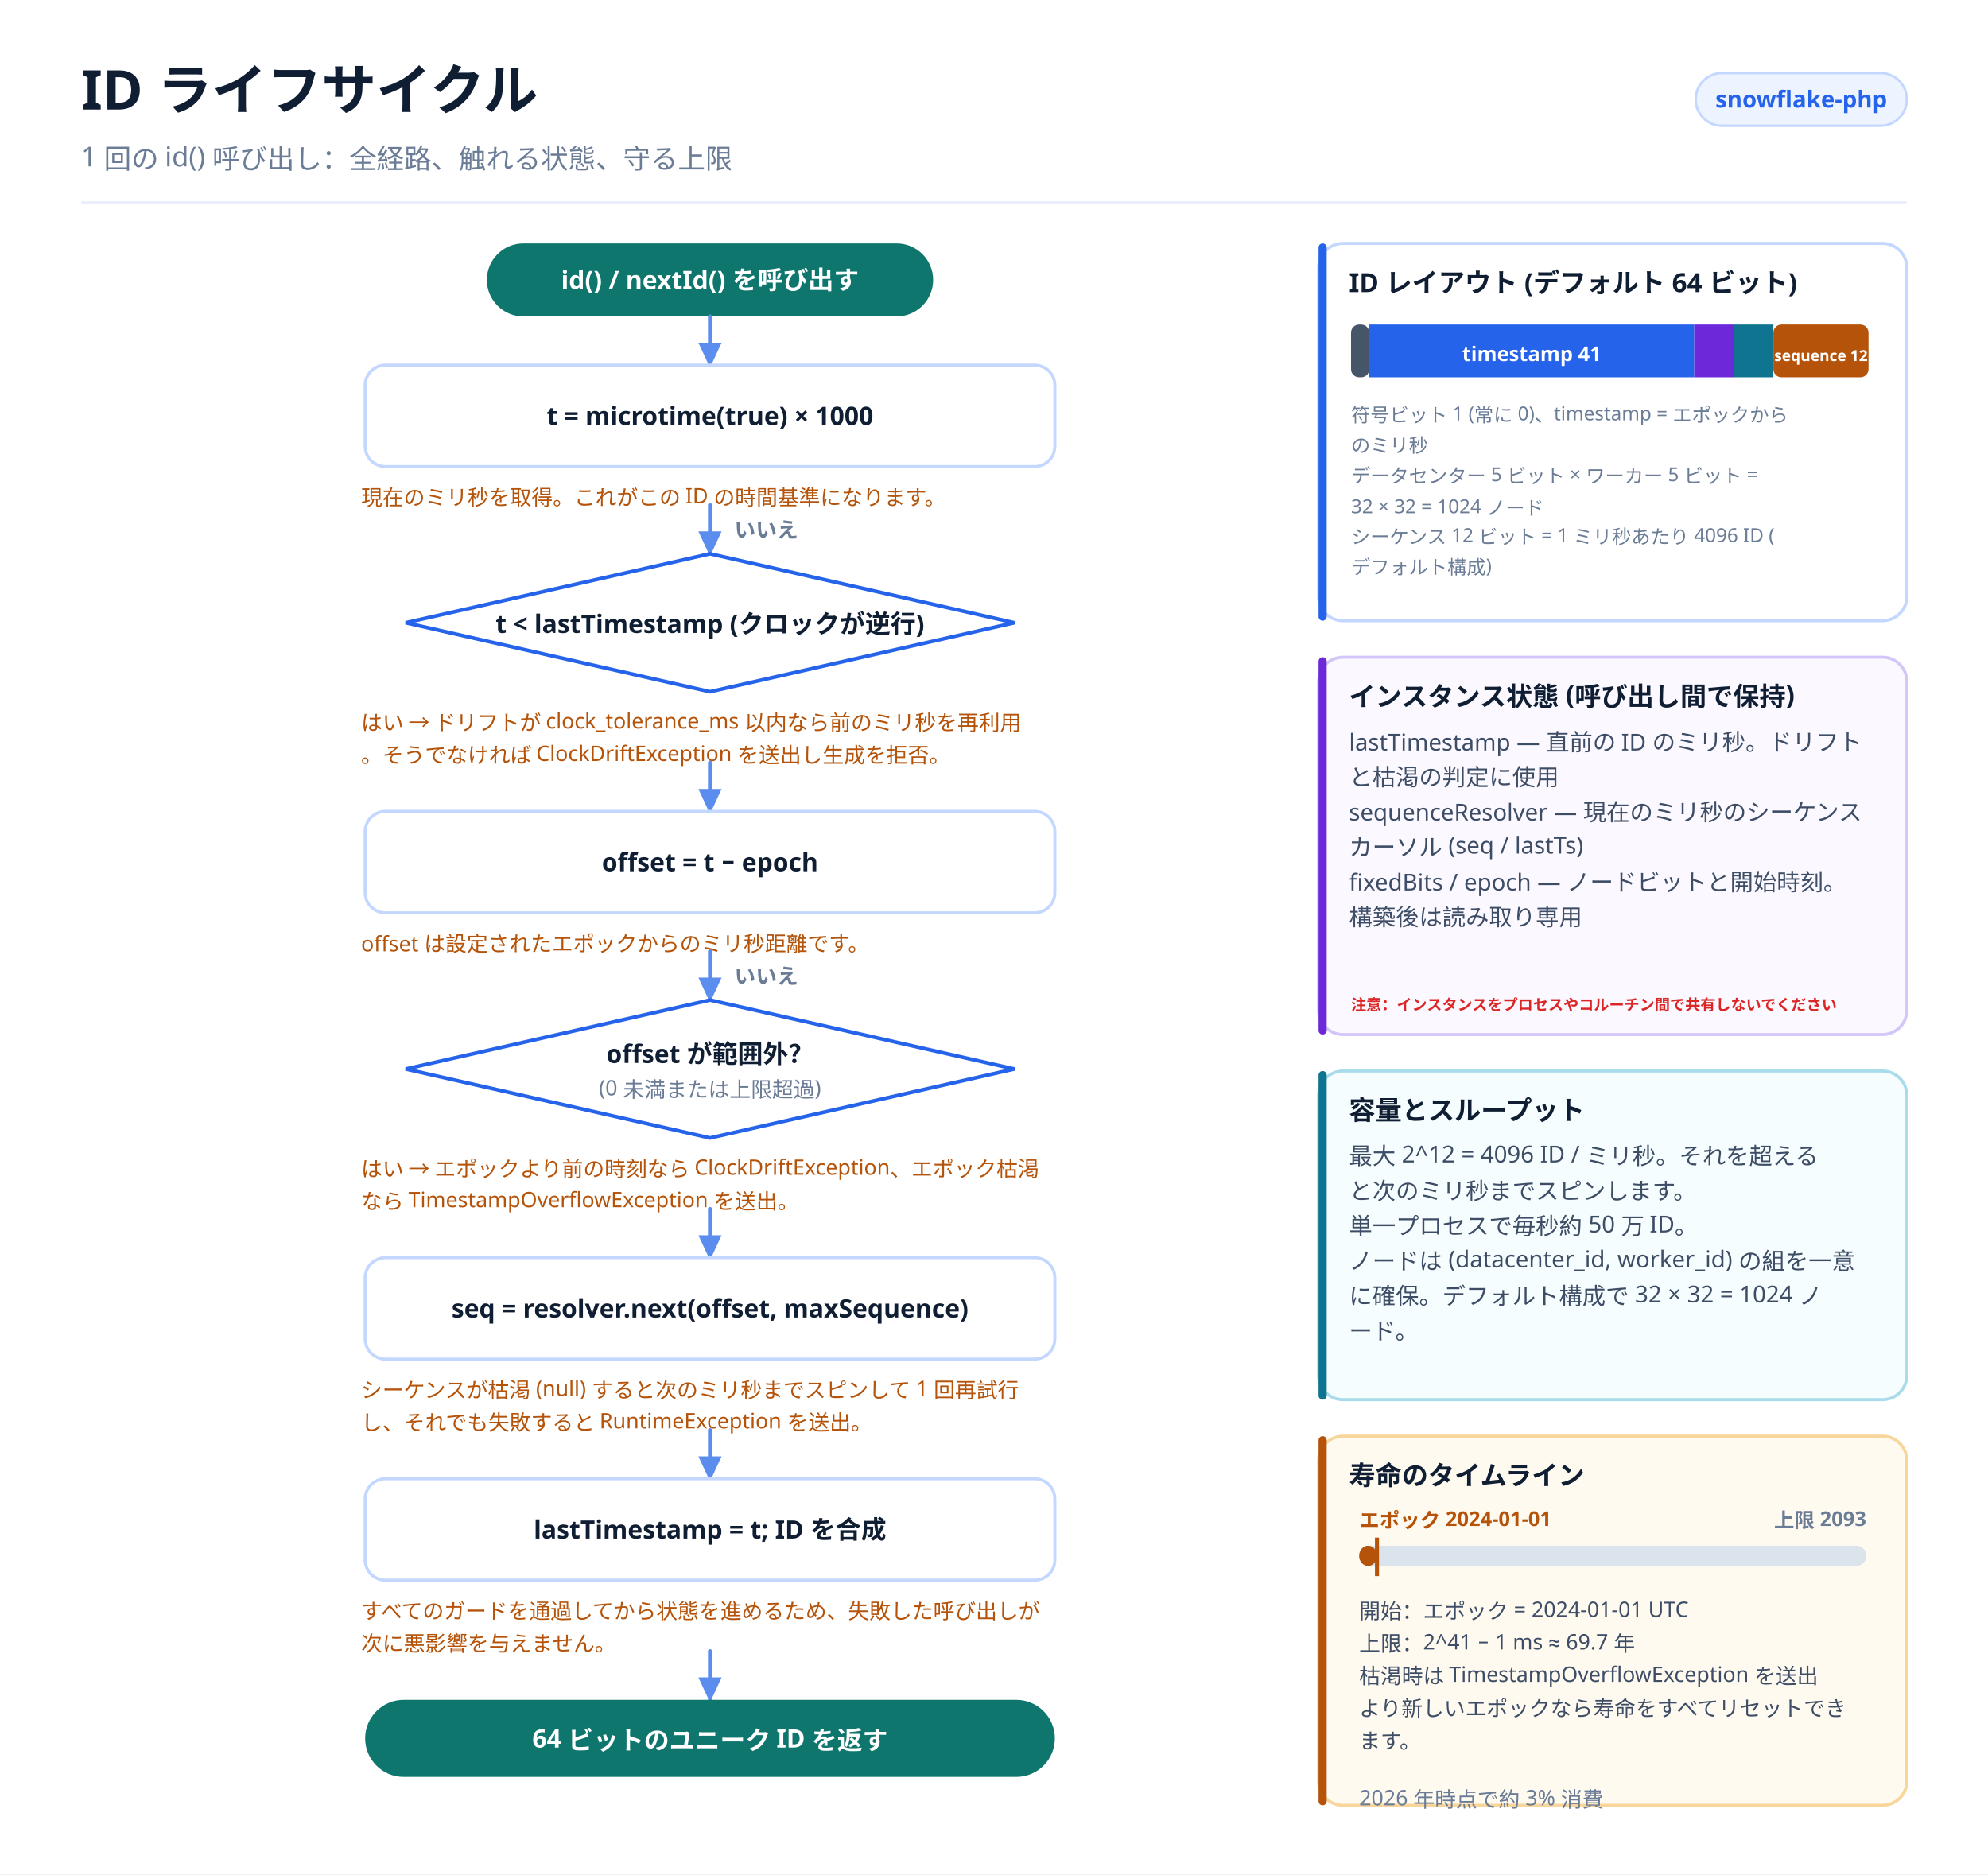
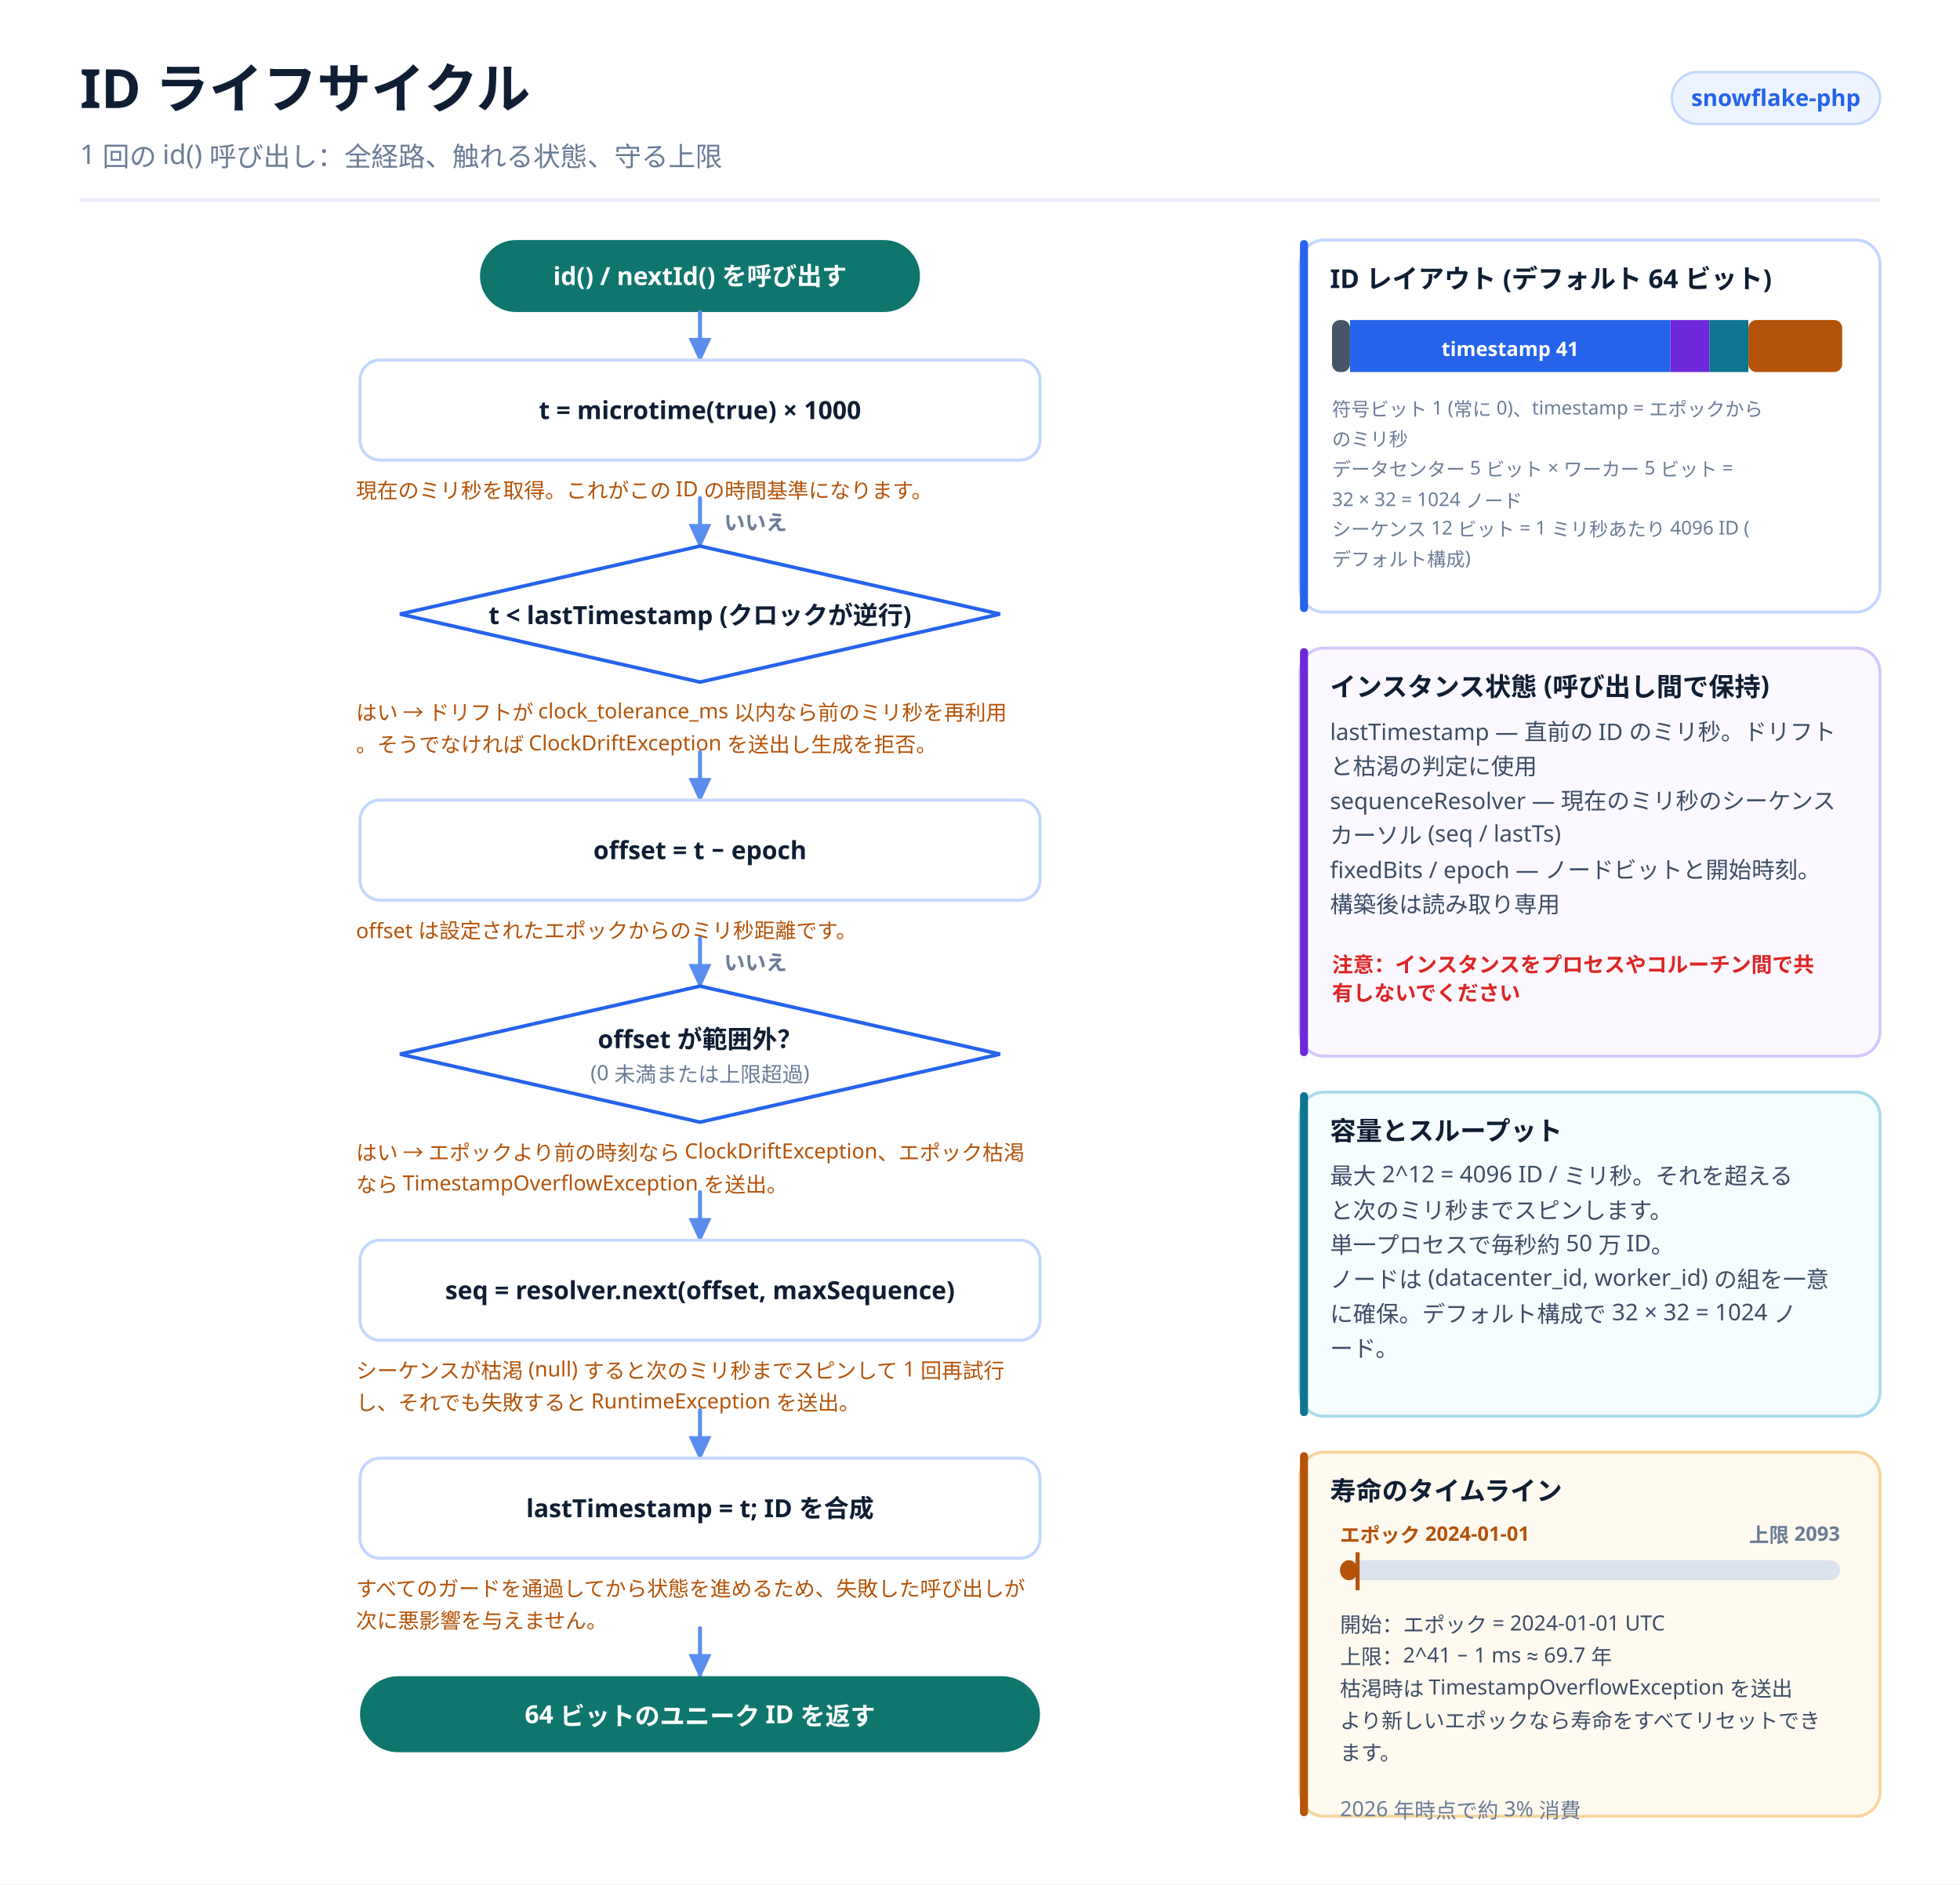
- <svg xmlns="http://www.w3.org/2000/svg" viewBox="0 0 980 924" width="980" height="924" role="img" font-family="-apple-system, BlinkMacSystemFont, 'Segoe UI', 'Noto Sans', 'PingFang SC', 'Hiragino Sans', 'Yu Gothic', 'Malgun Gothic', Roboto, 'Noto Sans CJK SC', 'Source Han Sans SC', 'Microsoft YaHei', 'Kohinoor Devanagari', 'Devanagari Sangam MN', 'Nirmala UI', 'Noto Sans Devanagari', 'Bangla MN', 'Bangla Sangam MN', 'Noto Sans Bengali', 'Geeza Pro', 'Noto Sans Arabic', Arial, sans-serif">
+ <svg xmlns="http://www.w3.org/2000/svg" viewBox="0 0 980 942" width="980" height="942" role="img" font-family="-apple-system, BlinkMacSystemFont, 'Segoe UI', 'Noto Sans', 'PingFang SC', 'Hiragino Sans', 'Yu Gothic', 'Malgun Gothic', Roboto, 'Noto Sans CJK SC', 'Source Han Sans SC', 'Microsoft YaHei', 'Kohinoor Devanagari', 'Devanagari Sangam MN', 'Nirmala UI', 'Noto Sans Devanagari', 'Bangla MN', 'Bangla Sangam MN', 'Noto Sans Bengali', 'Geeza Pro', 'Noto Sans Arabic', Arial, sans-serif">
  <defs>
    <marker id="mk-5b8def" viewBox="0 0 10 10" refX="8.5" refY="5" markerWidth="6.5" markerHeight="6.5" orient="auto">
      <path d="M0,0.6 L9.5,5 L0,9.4 z" fill="#5b8def" />
    </marker>
  </defs>
-   <rect width="980" height="924" fill="#ffffff" />
+   <rect width="980" height="942" fill="#ffffff" />
  <text x="40" y="54" font-size="27.0" fill="#0f1e33" font-weight="700">ID ライフサイクル</text>
  <text x="40" y="82" font-size="13.5" fill="#6b7c96" font-weight="400">1 回の id() 呼び出し：全経路、触れる状態、守る上限</text>
  <line x1="40.0" y1="100.0" x2="940.0" y2="100.0" stroke="#e8eefa" stroke-width="1.5" stroke-linecap="butt" />
  <rect x="835.9" y="36.0" width="104.1" height="26.0" rx="13" fill="#eef4ff" stroke="#c3d7ff" stroke-width="1.2" />
  <text x="887.937" y="53" font-size="11.5" fill="#2563eb" font-weight="600" text-anchor="middle">snowflake-php</text>
  <rect x="650.0" y="120.0" width="290.0" height="186.0" rx="12" fill="#fff" stroke="#c3d7ff" stroke-width="1.5" />
  <rect x="650.0" y="120.0" width="4.0" height="186.0" rx="2" fill="#2563eb" />
  <text x="665" y="144" font-size="13.0" fill="#0f1e33" font-weight="700">ID レイアウト (デフォルト 64 ビット)</text>
  <rect x="666.0" y="160.0" width="9.0" height="26.0" rx="4" fill="#475569" />
  <rect x="675.0" y="160.0" width="160.2" height="26.0" rx="0" fill="#2563eb" />
  <text x="755.078" y="178" font-size="10.0" fill="#fff" font-weight="600" text-anchor="middle">timestamp 41</text>
  <rect x="835.2" y="160.0" width="19.5" height="26.0" rx="0" fill="#6d28d9" />
  <rect x="854.7" y="160.0" width="19.5" height="26.0" rx="0" fill="#0e7490" />
  <rect x="874.2" y="160.0" width="46.9" height="26.0" rx="4" fill="#b45309" />
-   <text x="897.656" y="178" font-size="7.5" fill="#fff" font-weight="600" text-anchor="middle">sequence 12</text>
  <text x="666" y="208" font-size="9.5" fill="#6b7c96" font-weight="400">符号ビット 1 (常に 0)、timestamp = エポックから</text>
  <text x="666" y="223" font-size="9.5" fill="#6b7c96" font-weight="400">のミリ秒</text>
  <text x="666" y="238" font-size="9.5" fill="#6b7c96" font-weight="400">データセンター 5 ビット × ワーカー 5 ビット =</text>
  <text x="666" y="253" font-size="9.5" fill="#6b7c96" font-weight="400">32 × 32 = 1024 ノード</text>
  <text x="666" y="268" font-size="9.5" fill="#6b7c96" font-weight="400">シーケンス 12 ビット = 1 ミリ秒あたり 4096 ID (</text>
  <text x="666" y="283" font-size="9.5" fill="#6b7c96" font-weight="400">デフォルト構成)</text>
-   <rect x="650.0" y="324.0" width="290.0" height="186.0" rx="12" fill="#fbf9ff" stroke="#d5c6fa" stroke-width="1.5" />
-   <rect x="650.0" y="324.0" width="4.0" height="186.0" rx="2" fill="#6d28d9" />
+   <rect x="650.0" y="324.0" width="290.0" height="204.0" rx="12" fill="#fbf9ff" stroke="#d5c6fa" stroke-width="1.5" />
+   <rect x="650.0" y="324.0" width="4.0" height="204.0" rx="2" fill="#6d28d9" />
  <text x="665" y="348" font-size="13.0" fill="#0f1e33" font-weight="700">インスタンス状態 (呼び出し間で保持)</text>
  <text x="665" y="370.0" font-size="11.5" fill="#3d4d66" font-weight="400">lastTimestamp — 直前の ID のミリ秒。ドリフト</text>
  <text x="665" y="387.25" font-size="11.5" fill="#3d4d66" font-weight="400">と枯渇の判定に使用</text>
  <text x="665" y="404.5" font-size="11.5" fill="#3d4d66" font-weight="400">sequenceResolver — 現在のミリ秒のシーケンス</text>
  <text x="665" y="421.75" font-size="11.5" fill="#3d4d66" font-weight="400">カーソル (seq / lastTs)</text>
  <text x="665" y="439.0" font-size="11.5" fill="#3d4d66" font-weight="400">fixedBits / epoch — ノードビットと開始時刻。</text>
  <text x="665" y="456.25" font-size="11.5" fill="#3d4d66" font-weight="400">構築後は読み取り専用</text>
-   <text x="666" y="498" font-size="7.5" fill="#dc2626" font-weight="600">注意：インスタンスをプロセスやコルーチン間で共有しないでください</text>
-   <rect x="650.0" y="528.0" width="290.0" height="162.0" rx="12" fill="#f6fdfe" stroke="#a9dcea" stroke-width="1.5" />
-   <rect x="650.0" y="528.0" width="4.0" height="162.0" rx="2" fill="#0e7490" />
-   <text x="665" y="552" font-size="13.0" fill="#0f1e33" font-weight="700">容量とスループット</text>
-   <text x="665" y="574.0" font-size="11.5" fill="#3d4d66" font-weight="400">最大 2^12 = 4096 ID / ミリ秒。それを超える</text>
-   <text x="665" y="591.25" font-size="11.5" fill="#3d4d66" font-weight="400">と次のミリ秒までスピンします。</text>
-   <text x="665" y="608.5" font-size="11.5" fill="#3d4d66" font-weight="400">単一プロセスで毎秒約 50 万 ID。</text>
-   <text x="665" y="625.75" font-size="11.5" fill="#3d4d66" font-weight="400">ノードは (datacenter_id, worker_id) の組を一意</text>
-   <text x="665" y="643.0" font-size="11.5" fill="#3d4d66" font-weight="400">に確保。デフォルト構成で 32 × 32 = 1024 ノ</text>
-   <text x="665" y="660.25" font-size="11.5" fill="#3d4d66" font-weight="400">ード。</text>
-   <rect x="650.0" y="708.0" width="290.0" height="182.0" rx="12" fill="#fffaf0" stroke="#f7d59b" stroke-width="1.5" />
-   <rect x="650.0" y="708.0" width="4.0" height="182.0" rx="2" fill="#b45309" />
-   <text x="665" y="732" font-size="13.0" fill="#0f1e33" font-weight="700">寿命のタイムライン</text>
-   <rect x="670.0" y="762.0" width="250.0" height="10.0" rx="5" fill="#dbe3ec" />
-   <rect x="670.0" y="762.0" width="8.8" height="10.0" rx="5" fill="#b45309" />
-   <line x1="678.8" y1="758.0" x2="678.8" y2="777.0" stroke="#b45309" stroke-width="2" stroke-linecap="butt" />
-   <text x="670" y="753" font-size="10.0" fill="#b45309" font-weight="600">エポック 2024-01-01</text>
-   <text x="920" y="753" font-size="10.0" fill="#6b7c96" font-weight="600" text-anchor="end">上限 2093</text>
-   <text x="670" y="798" font-size="10.5" fill="#3d4d66" font-weight="400">開始：エポック = 2024-01-01 UTC</text>
-   <text x="670" y="814" font-size="10.5" fill="#3d4d66" font-weight="400">上限：2^41 − 1 ms ≈ 69.7 年</text>
-   <text x="670" y="830" font-size="10.5" fill="#3d4d66" font-weight="400">枯渇時は TimestampOverflowException を送出</text>
-   <text x="670" y="846" font-size="10.5" fill="#3d4d66" font-weight="400">より新しいエポックなら寿命をすべてリセットでき</text>
-   <text x="670" y="862" font-size="10.5" fill="#3d4d66" font-weight="400">ます。</text>
-   <text x="670" y="890" font-size="10.5" fill="#3d4d66" text-anchor="start">
+   <text x="666" y="486.0" font-size="10.5" fill="#dc2626" font-weight="600">注意：インスタンスをプロセスやコルーチン間で共</text>
+   <text x="666" y="500.175" font-size="10.5" fill="#dc2626" font-weight="600">有しないでください</text>
+   <rect x="650.0" y="546.0" width="290.0" height="162.0" rx="12" fill="#f6fdfe" stroke="#a9dcea" stroke-width="1.5" />
+   <rect x="650.0" y="546.0" width="4.0" height="162.0" rx="2" fill="#0e7490" />
+   <text x="665" y="570" font-size="13.0" fill="#0f1e33" font-weight="700">容量とスループット</text>
+   <text x="665" y="592.0" font-size="11.5" fill="#3d4d66" font-weight="400">最大 2^12 = 4096 ID / ミリ秒。それを超える</text>
+   <text x="665" y="609.25" font-size="11.5" fill="#3d4d66" font-weight="400">と次のミリ秒までスピンします。</text>
+   <text x="665" y="626.5" font-size="11.5" fill="#3d4d66" font-weight="400">単一プロセスで毎秒約 50 万 ID。</text>
+   <text x="665" y="643.75" font-size="11.5" fill="#3d4d66" font-weight="400">ノードは (datacenter_id, worker_id) の組を一意</text>
+   <text x="665" y="661.0" font-size="11.5" fill="#3d4d66" font-weight="400">に確保。デフォルト構成で 32 × 32 = 1024 ノ</text>
+   <text x="665" y="678.25" font-size="11.5" fill="#3d4d66" font-weight="400">ード。</text>
+   <rect x="650.0" y="726.0" width="290.0" height="182.0" rx="12" fill="#fffaf0" stroke="#f7d59b" stroke-width="1.5" />
+   <rect x="650.0" y="726.0" width="4.0" height="182.0" rx="2" fill="#b45309" />
+   <text x="665" y="750" font-size="13.0" fill="#0f1e33" font-weight="700">寿命のタイムライン</text>
+   <rect x="670.0" y="780.0" width="250.0" height="10.0" rx="5" fill="#dbe3ec" />
+   <rect x="670.0" y="780.0" width="8.8" height="10.0" rx="5" fill="#b45309" />
+   <line x1="678.8" y1="776.0" x2="678.8" y2="795.0" stroke="#b45309" stroke-width="2" stroke-linecap="butt" />
+   <text x="670" y="771" font-size="10.0" fill="#b45309" font-weight="600">エポック 2024-01-01</text>
+   <text x="920" y="771" font-size="10.0" fill="#6b7c96" font-weight="600" text-anchor="end">上限 2093</text>
+   <text x="670" y="816" font-size="10.5" fill="#3d4d66" font-weight="400">開始：エポック = 2024-01-01 UTC</text>
+   <text x="670" y="832" font-size="10.5" fill="#3d4d66" font-weight="400">上限：2^41 − 1 ms ≈ 69.7 年</text>
+   <text x="670" y="848" font-size="10.5" fill="#3d4d66" font-weight="400">枯渇時は TimestampOverflowException を送出</text>
+   <text x="670" y="864" font-size="10.5" fill="#3d4d66" font-weight="400">より新しいエポックなら寿命をすべてリセットでき</text>
+   <text x="670" y="880" font-size="10.5" fill="#3d4d66" font-weight="400">ます。</text>
+   <text x="670" y="908" font-size="10.5" fill="#3d4d66" text-anchor="start">
    <tspan fill="#6b7c96" font-weight="400">2026 年時点で約 3% 消費</tspan>
  </text>
  <rect x="240.0" y="120.0" width="220.0" height="36.0" rx="18.0" fill="#0f766e" />
  <text x="350.0" y="142.5" font-size="12.5" fill="#fff" font-weight="600" text-anchor="middle">id() / nextId() を呼び出す</text>
  <path d="M350.0,156.0 L350.0,180.0" fill="none" stroke="#5b8def" stroke-width="2" stroke-linecap="round" marker-end="url(#mk-5b8def)" />
  <rect x="180.0" y="180.0" width="340.0" height="50.0" rx="10" fill="#fff" stroke="#c3d7ff" stroke-width="1.5" />
  <text x="350" y="209.5" font-size="12.5" fill="#0f1e33" font-weight="600" text-anchor="middle">t = microtime(true) × 1000</text>
  <text x="178" y="249" font-size="10.5" fill="#b45309" font-weight="400">現在のミリ秒を取得。これがこの ID の時間基準になります。</text>
  <path d="M350.0,249.0 L350.0,273.0" fill="none" stroke="#5b8def" stroke-width="2" stroke-linecap="round" marker-end="url(#mk-5b8def)" />
  <text x="362" y="265.0" font-size="10.5" fill="#6b7c96" font-weight="600">いいえ</text>
  <polygon points="350,273.0 500.0,307.0 350,341.0 200.0,307.0" fill="#fff" stroke="#2563eb" stroke-width="1.8" />
  <text x="350" y="312.0" font-size="12.5" fill="#0f1e33" font-weight="600" text-anchor="middle">t &lt; lastTimestamp (クロックが逆行)</text>
  <text x="178" y="360" font-size="10.5" fill="#b45309" font-weight="400">はい → ドリフトが clock_tolerance_ms 以内なら前のミリ秒を再利用</text>
  <text x="178" y="376" font-size="10.5" fill="#b45309" font-weight="400">。そうでなければ ClockDriftException を送出し生成を拒否。</text>
  <path d="M350.0,376.0 L350.0,400.0" fill="none" stroke="#5b8def" stroke-width="2" stroke-linecap="round" marker-end="url(#mk-5b8def)" />
  <rect x="180.0" y="400.0" width="340.0" height="50.0" rx="10" fill="#fff" stroke="#c3d7ff" stroke-width="1.5" />
  <text x="350" y="429.5" font-size="12.5" fill="#0f1e33" font-weight="600" text-anchor="middle">offset = t − epoch</text>
  <text x="178" y="469" font-size="10.5" fill="#b45309" font-weight="400">offset は設定されたエポックからのミリ秒距離です。</text>
  <path d="M350.0,469.0 L350.0,493.0" fill="none" stroke="#5b8def" stroke-width="2" stroke-linecap="round" marker-end="url(#mk-5b8def)" />
  <text x="362" y="485.0" font-size="10.5" fill="#6b7c96" font-weight="600">いいえ</text>
  <polygon points="350,493.0 500.0,527.0 350,561.0 200.0,527.0" fill="#fff" stroke="#2563eb" stroke-width="1.8" />
  <text x="350" y="524.0" font-size="12.5" fill="#0f1e33" font-weight="600" text-anchor="middle">offset が範囲外？</text>
  <text x="350" y="540.0" font-size="10.5" fill="#6b7c96" font-weight="400" text-anchor="middle">(0 未満または上限超過)</text>
  <text x="178" y="580" font-size="10.5" fill="#b45309" font-weight="400">はい → エポックより前の時刻なら ClockDriftException、エポック枯渇</text>
  <text x="178" y="596" font-size="10.5" fill="#b45309" font-weight="400">なら TimestampOverflowException を送出。</text>
  <path d="M350.0,596.0 L350.0,620.0" fill="none" stroke="#5b8def" stroke-width="2" stroke-linecap="round" marker-end="url(#mk-5b8def)" />
  <rect x="180.0" y="620.0" width="340.0" height="50.0" rx="10" fill="#fff" stroke="#c3d7ff" stroke-width="1.5" />
  <text x="350" y="649.5" font-size="12.5" fill="#0f1e33" font-weight="600" text-anchor="middle">seq = resolver.next(offset, maxSequence)</text>
  <text x="178" y="689" font-size="10.5" fill="#b45309" font-weight="400">シーケンスが枯渇 (null) すると次のミリ秒までスピンして 1 回再試行</text>
  <text x="178" y="705" font-size="10.5" fill="#b45309" font-weight="400">し、それでも失敗すると RuntimeException を送出。</text>
  <path d="M350.0,705.0 L350.0,729.0" fill="none" stroke="#5b8def" stroke-width="2" stroke-linecap="round" marker-end="url(#mk-5b8def)" />
  <rect x="180.0" y="729.0" width="340.0" height="50.0" rx="10" fill="#fff" stroke="#c3d7ff" stroke-width="1.5" />
  <text x="350" y="758.5" font-size="12.5" fill="#0f1e33" font-weight="600" text-anchor="middle">lastTimestamp = t; ID を合成</text>
  <text x="178" y="798" font-size="10.5" fill="#b45309" font-weight="400">すべてのガードを通過してから状態を進めるため、失敗した呼び出しが</text>
  <text x="178" y="814" font-size="10.5" fill="#b45309" font-weight="400">次に悪影響を与えません。</text>
  <path d="M350.0,814.0 L350.0,838.0" fill="none" stroke="#5b8def" stroke-width="2" stroke-linecap="round" marker-end="url(#mk-5b8def)" />
  <rect x="180.0" y="838.0" width="340.0" height="38.0" rx="19.0" fill="#0f766e" />
  <text x="350.0" y="861.5" font-size="12.5" fill="#fff" font-weight="600" text-anchor="middle">64 ビットのユニーク ID を返す</text>
</svg>
